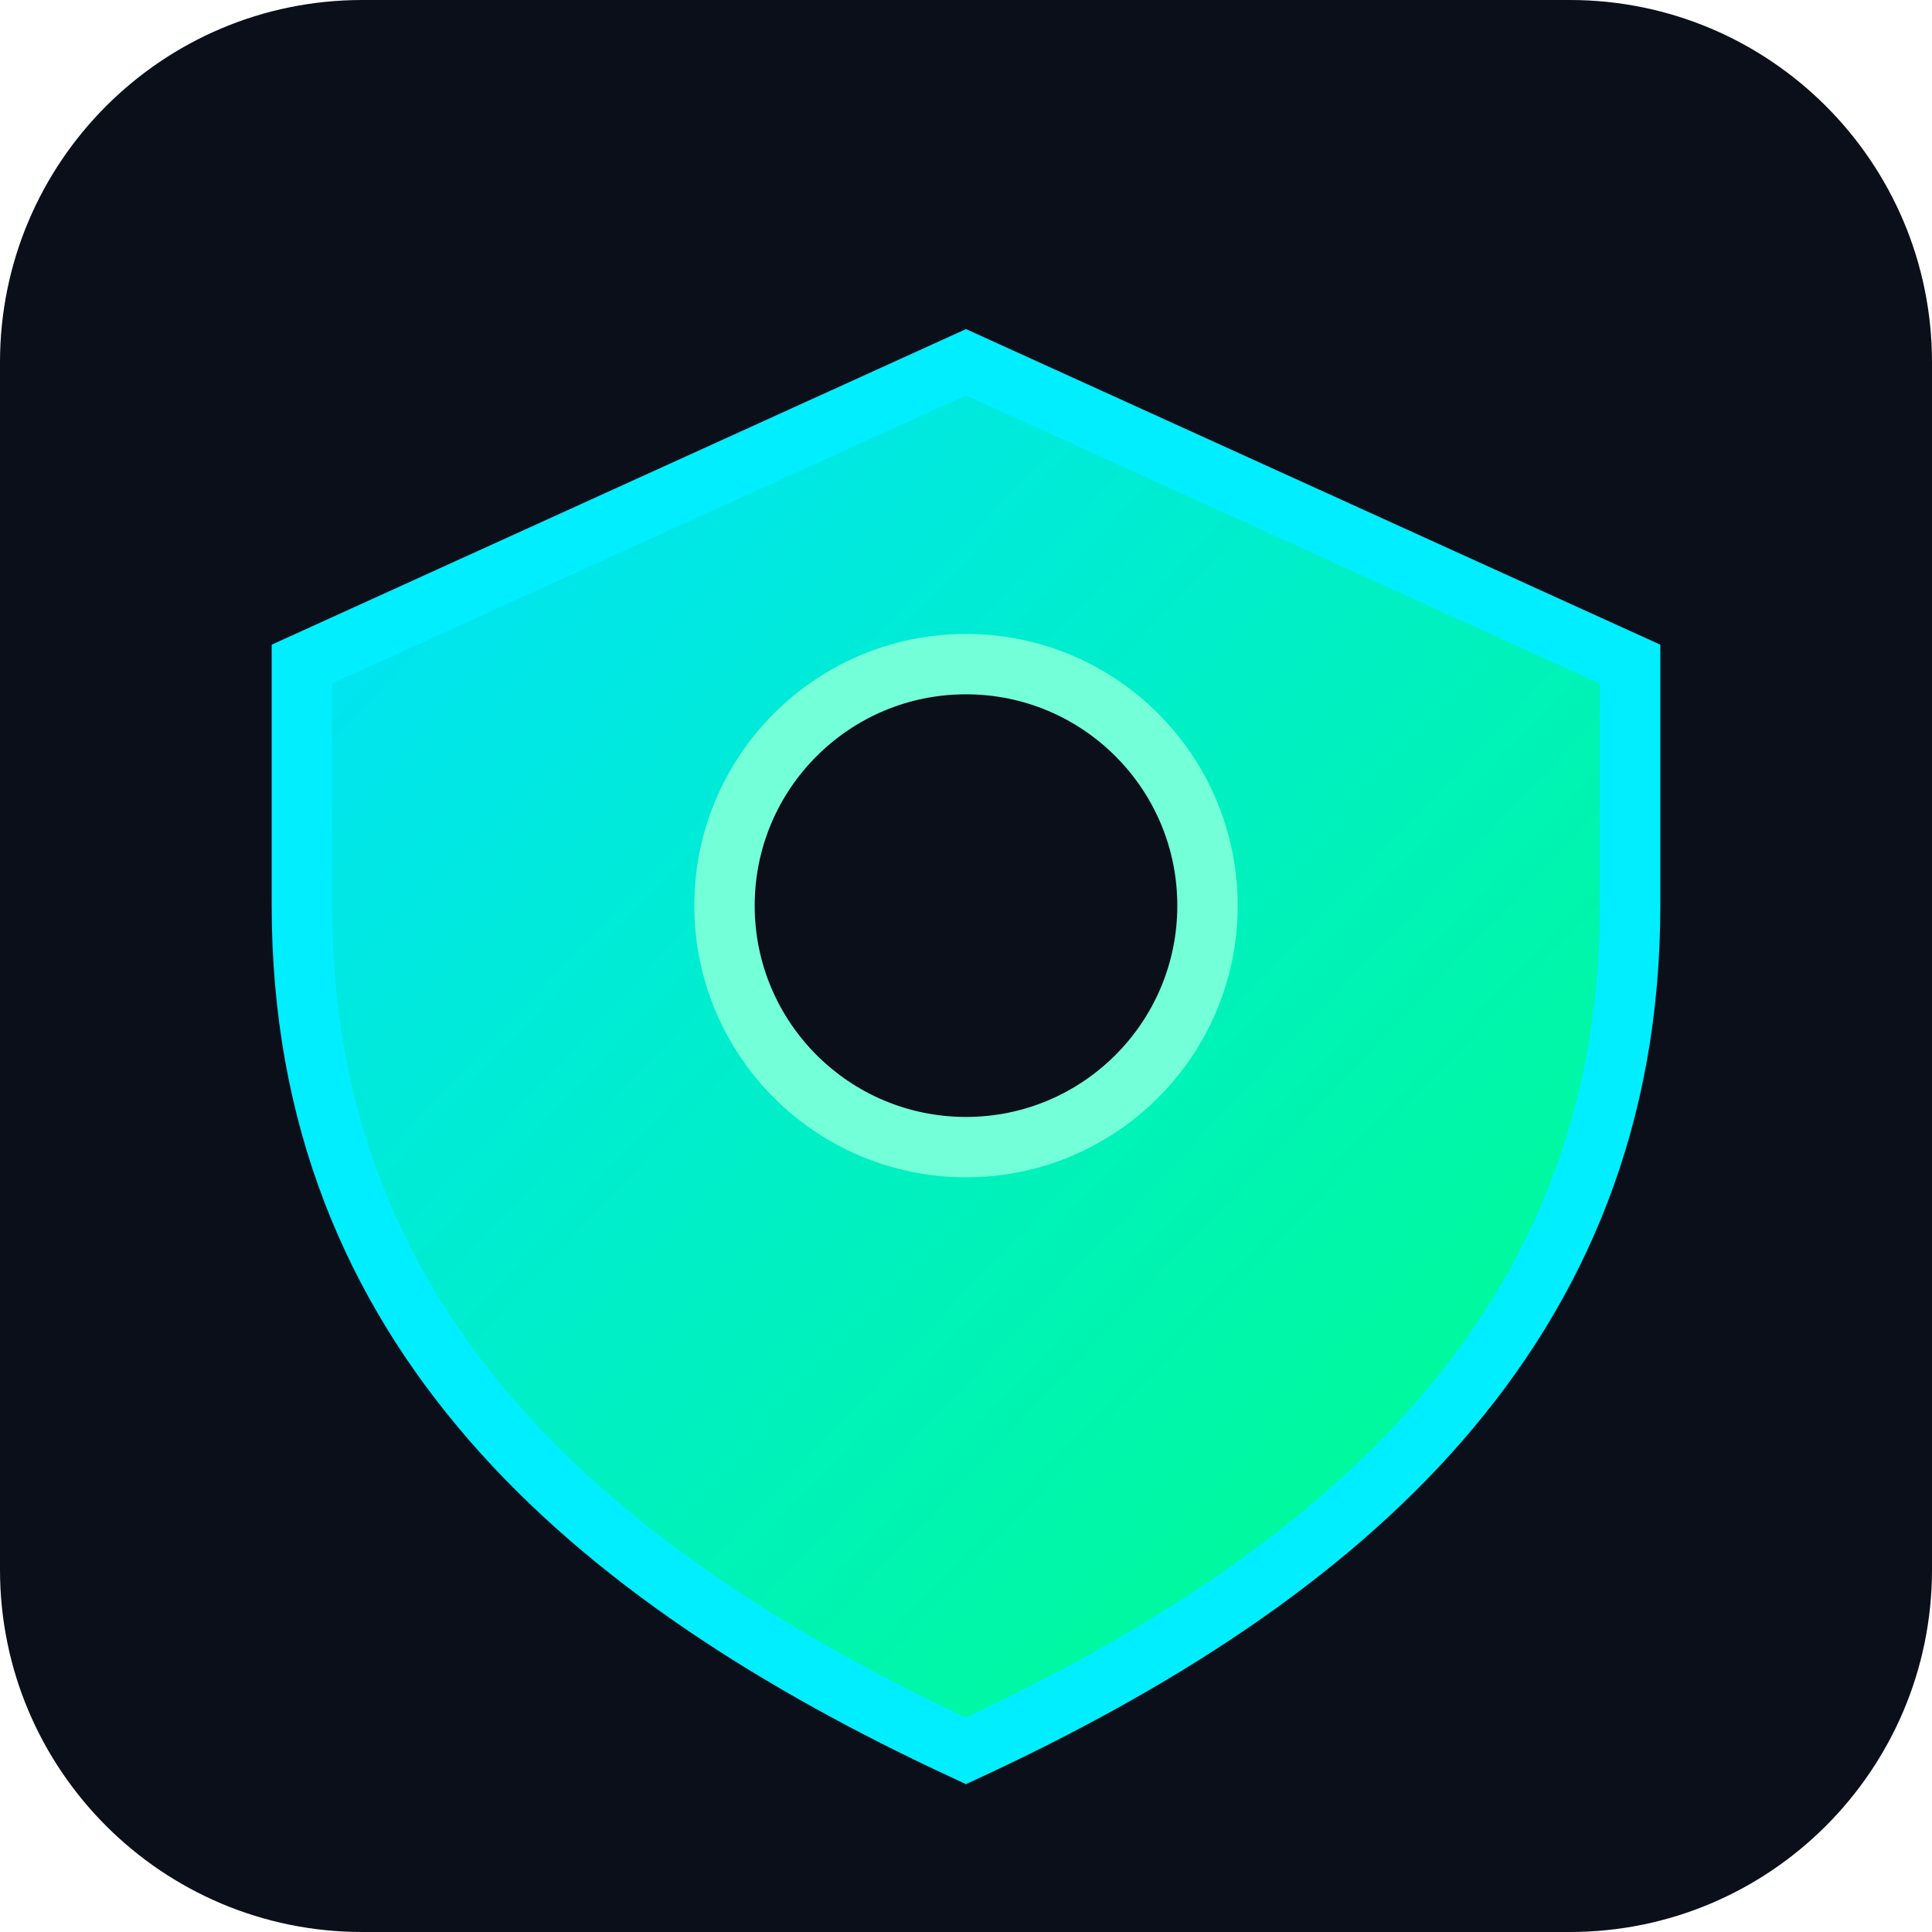
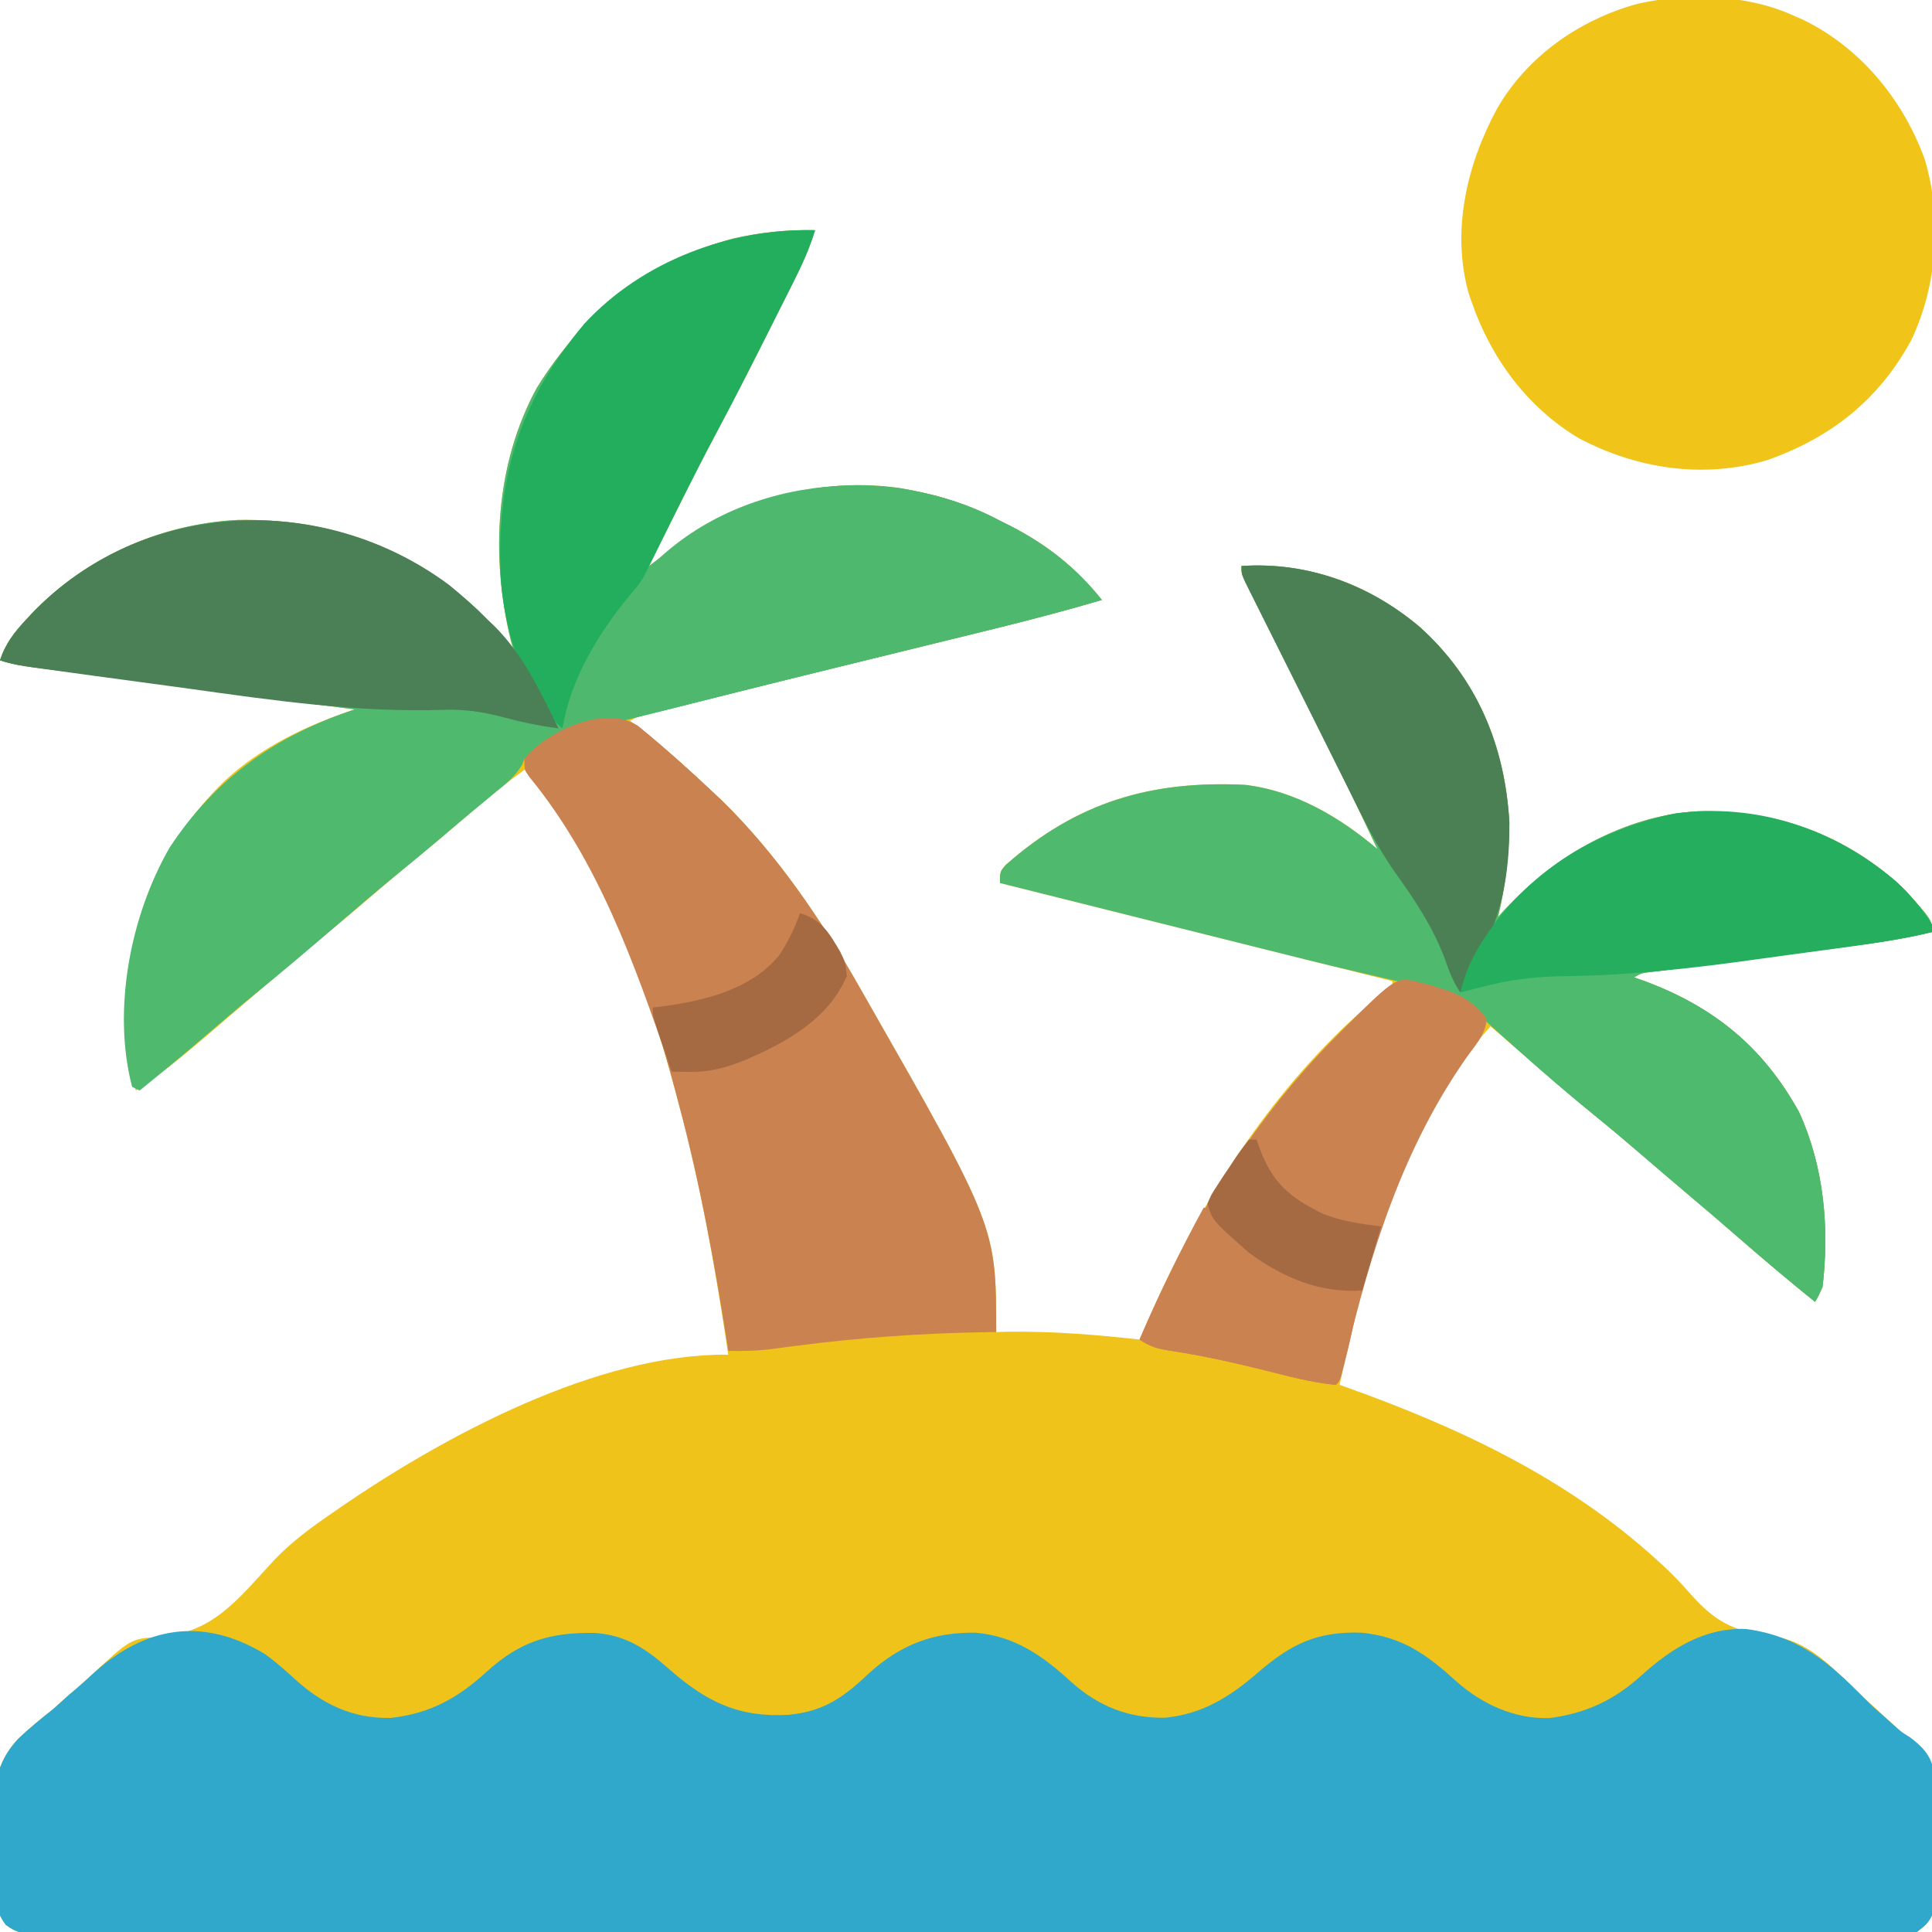
- <svg xmlns="http://www.w3.org/2000/svg" viewBox="0 0 64 64">
-   <defs>
-     <linearGradient id="g" x1="0" x2="1" y1="0" y2="1">
-       <stop offset="0" stop-color="#00e1ff" />
-       <stop offset="1" stop-color="#00ff85" />
-     </linearGradient>
-   </defs>
-   <rect width="64" height="64" rx="12" fill="#0b0f1a" />
-   <path d="M10 22l22-10 22 10v8c0 14-9.5 22.2-22 28-12.5-5.8-22-14-22-28z" fill="url(#g)" stroke="#0ef" stroke-width="2" />
-   <circle cx="32" cy="30" r="8" fill="#0b0f1a" stroke="#73ffd8" stroke-width="2" />
+ <svg xmlns="http://www.w3.org/2000/svg" version="1.1" width="512" height="512">
+   <path d="M0 0 C-1.482 4.876 -3.493 9.262 -5.781 13.793 C-6.151 14.532 -6.52 15.271 -6.901 16.032 C-8.097 18.419 -9.298 20.804 -10.5 23.188 C-11.329 24.839 -12.158 26.491 -12.987 28.143 C-17.354 36.829 -21.769 45.485 -26.351 54.061 C-32.479 65.578 -38.199 77.316 -44 89 C-43.481 88.607 -42.961 88.215 -42.426 87.811 C-23.081 73.24 -2.303 64.945 22.342 68.321 C31.797 69.93 40.51 72.464 49 77 C49.91 77.452 50.82 77.905 51.758 78.371 C61.373 83.313 69.287 89.521 76 98 C66.035 100.928 56.018 103.547 45.93 106.012 C44.399 106.388 42.869 106.764 41.338 107.141 C37.325 108.127 33.311 109.111 29.297 110.094 C9.917 114.842 -9.461 119.599 -28.824 124.418 C-30.426 124.817 -32.029 125.214 -33.632 125.611 C-35.842 126.159 -38.052 126.71 -40.261 127.261 C-41.518 127.574 -42.775 127.886 -44.069 128.208 C-46.907 128.871 -46.907 128.871 -49 130 C-48.417 130.45 -47.835 130.9 -47.234 131.363 C-40.16 136.914 -33.536 142.835 -27 149 C-25.9 150.036 -25.9 150.036 -24.777 151.094 C-10.026 165.405 1.932 183.162 12 201 C12.457 201.799 12.915 202.597 13.386 203.42 C48 264.069 48 264.069 48 292 C49.475 291.965 49.475 291.965 50.98 291.93 C62.759 291.746 74.3 292.704 86 294 C86.473 292.898 86.946 291.796 87.434 290.66 C101.975 257.15 121.969 225.402 150.551 202.023 C151.763 201.022 151.763 201.022 153 200 C153 199.67 153 199.34 153 199 C152.287 198.822 151.574 198.644 150.839 198.46 C116.893 189.973 82.946 181.487 49 173 C49 170 49 170 50.512 168.238 C69.431 151.492 89.142 145.775 114 147 C127.14 148.545 139.076 155.55 149 164 C143.906 153.049 138.637 142.195 133.215 131.402 C132.624 130.225 132.032 129.048 131.423 127.836 C128.966 122.948 126.505 118.063 124.041 113.178 C122.806 110.729 121.572 108.278 120.341 105.827 C119.193 103.54 118.041 101.255 116.886 98.972 C116.374 97.953 115.863 96.933 115.336 95.883 C114.657 94.536 114.657 94.536 113.964 93.163 C113 91 113 91 113 89 C130.48 87.828 146.928 93.892 160.216 105.134 C175.426 118.806 182.858 136.585 184 157 C183.916 165.491 183 173.747 181 182 C181.822 181.091 181.822 181.091 182.66 180.164 C196.139 165.919 213.997 155.154 234 154 C255.014 153.625 273.65 160.333 289 175 C296 182.831 296 182.831 296 186 C288.572 187.83 281.096 188.879 273.516 189.848 C271.276 190.134 269.036 190.426 266.796 190.718 C262.052 191.338 257.307 191.95 252.562 192.562 C247.037 193.276 241.512 193.992 235.988 194.713 C233.78 195.001 231.572 195.283 229.363 195.566 C228.018 195.741 226.672 195.916 225.326 196.092 C224.15 196.244 222.974 196.395 221.761 196.552 C219.049 196.851 219.049 196.851 217 198 C217.822 198.291 218.645 198.583 219.492 198.883 C237.953 205.662 251.157 216.309 260.75 233.688 C267.377 248.109 268.828 264.297 267 280 C265.979 282.331 265.979 282.331 265 284 C258.105 278.452 251.366 272.754 244.693 266.943 C240.111 262.955 235.494 259.013 230.849 255.099 C226.836 251.715 222.853 248.299 218.875 244.875 C214.814 241.382 210.725 237.936 206.562 234.562 C200.18 229.381 194.002 223.97 187.807 218.569 C184.884 216.031 181.943 213.514 179 211 C155.719 236.95 146.33 272.805 139 306 C139.607 306.215 140.213 306.43 140.838 306.652 C170.772 317.35 199.275 330.734 223 352.312 C223.748 352.992 223.748 352.992 224.51 353.686 C227.113 356.1 229.541 358.573 231.859 361.262 C238.517 368.822 243.388 371.298 253.375 372.531 C262.942 373.768 268.667 380.031 275.362 386.443 C278.163 389.106 281.024 391.703 283.875 394.312 C285.393 395.702 286.906 397.094 288.395 398.514 C289.962 400.002 289.962 400.002 291.581 401.257 C294.84 404.035 296.381 406.049 296.745 410.381 C296.771 412.059 296.763 413.737 296.727 415.414 C296.728 416.306 296.729 417.198 296.73 418.117 C296.725 419.995 296.706 421.873 296.672 423.75 C296.625 426.624 296.631 429.493 296.645 432.367 C296.633 434.195 296.619 436.023 296.602 437.852 C296.603 438.709 296.605 439.566 296.607 440.45 C296.588 441.251 296.569 442.052 296.549 442.877 C296.54 443.579 296.531 444.28 296.521 445.003 C295.73 448.033 294.486 449.096 292 451 C289.089 451.392 286.558 451.538 283.648 451.503 C282.793 451.509 281.939 451.515 281.059 451.521 C278.176 451.536 275.295 451.522 272.412 451.508 C270.333 451.513 268.253 451.519 266.174 451.527 C260.444 451.544 254.714 451.535 248.985 451.523 C242.811 451.514 236.638 451.528 230.465 451.539 C219.066 451.556 207.666 451.554 196.267 451.543 C185.737 451.533 175.207 451.53 164.677 451.535 C163.979 451.536 163.281 451.536 162.562 451.536 C159.729 451.537 156.896 451.539 154.064 451.54 C127.478 451.552 100.893 451.541 74.308 451.52 C50.677 451.501 27.045 451.502 3.414 451.521 C-23.122 451.543 -49.658 451.551 -76.194 451.539 C-79.021 451.538 -81.849 451.537 -84.677 451.535 C-85.373 451.535 -86.069 451.535 -86.786 451.534 C-97.311 451.53 -107.836 451.535 -118.361 451.545 C-130.325 451.557 -142.289 451.553 -154.254 451.532 C-160.362 451.522 -166.471 451.517 -172.58 451.531 C-178.166 451.543 -183.751 451.536 -189.337 451.515 C-191.364 451.51 -193.391 451.513 -195.418 451.522 C-198.162 451.534 -200.904 451.522 -203.648 451.503 C-204.843 451.517 -204.843 451.517 -206.063 451.532 C-209.637 451.483 -211.61 451.299 -214.486 449.09 C-216.111 446.846 -216.542 445.737 -216.676 443.004 C-216.721 442.229 -216.766 441.454 -216.812 440.655 C-216.836 439.823 -216.859 438.99 -216.883 438.133 C-216.924 436.826 -216.924 436.826 -216.966 435.493 C-217.013 433.646 -217.047 431.798 -217.071 429.95 C-217.124 427.163 -217.274 424.392 -217.426 421.609 C-217.681 412.794 -217.365 406.392 -211.122 399.74 C-208.208 396.984 -205.157 394.47 -202 392 C-200.555 390.717 -199.114 389.429 -197.688 388.125 C-197.083 387.616 -196.478 387.107 -195.855 386.582 C-194.475 385.405 -193.128 384.187 -191.801 382.949 C-181.367 373.259 -181.367 373.259 -173.645 372.801 C-159.324 371.695 -152.614 362.427 -143.246 352.34 C-138.65 347.552 -133.477 343.739 -128 340 C-127.387 339.575 -126.774 339.15 -126.142 338.712 C-98.368 319.573 -57.636 297.621 -23 298 C-26.338 275.708 -30.16 253.798 -36 232 C-36.274 230.956 -36.548 229.912 -36.831 228.836 C-44.787 198.835 -56.724 167.057 -77 143 C-82.814 147.186 -88.238 151.723 -93.653 156.403 C-97.227 159.49 -100.832 162.525 -104.5 165.5 C-108.728 168.932 -112.875 172.445 -117 176 C-121.125 179.555 -125.272 183.068 -129.5 186.5 C-134.901 190.887 -140.175 195.412 -145.449 199.949 C-170.272 221.298 -170.272 221.298 -180 228 C-182.184 221.804 -182.348 216.036 -182.312 209.5 C-182.304 207.898 -182.304 207.898 -182.295 206.264 C-181.935 182.68 -173.513 162.762 -156.726 146.183 C-146.937 136.99 -134.649 131.171 -122 127 C-123.7 126.778 -123.7 126.778 -125.435 126.551 C-136.103 125.157 -146.771 123.759 -157.439 122.358 C-162.924 121.638 -168.409 120.919 -173.894 120.202 C-179.185 119.511 -184.476 118.817 -189.767 118.121 C-191.788 117.856 -193.809 117.591 -195.83 117.328 C-198.656 116.96 -201.481 116.588 -204.306 116.215 C-205.146 116.106 -205.986 115.998 -206.852 115.886 C-210.025 115.464 -212.955 115.015 -216 114 C-214.571 109.582 -212.183 106.532 -209.062 103.188 C-208.573 102.662 -208.084 102.136 -207.579 101.595 C-193.406 86.768 -173.623 77.879 -153.16 76.797 C-128.684 76.323 -107.432 83.858 -89.305 100.711 C-86.011 103.983 -82.949 107.416 -80 111 C-80.217 110.219 -80.433 109.438 -80.656 108.633 C-85.995 86.438 -84.791 62.054 -73.727 41.77 C-61.355 21.924 -44.54 8.305 -21.812 2.25 C-14.518 0.565 -7.474 -0.159 0 0 Z " fill="#EFC319" transform="translate(216,61)" />
+   <path d="M0 0 C2.692 1.975 5.161 4.11 7.613 6.375 C15.006 13.159 23.015 17.06 33.238 16.848 C43.647 15.693 51.074 11.554 58.668 4.578 C67.48 -3.412 75.34 -5.868 87.336 -5.68 C95.692 -5.033 100.86 -1.487 107.043 3.953 C116.896 12.586 125.446 16.799 138.68 16.02 C148.088 15.14 153.429 11.249 160.152 4.832 C168.478 -2.628 177.173 -5.945 188.289 -5.73 C198.693 -4.78 205.954 0.349 213.465 7.223 C220.619 13.704 228.711 16.958 238.43 16.793 C248.305 15.845 255.677 11.218 262.992 4.857 C271.715 -2.69 278.746 -6.166 290.492 -5.738 C301.359 -4.656 307.788 0.059 315.668 7.203 C322.437 13.204 331.089 17.191 340.305 16.887 C350.033 15.616 357.47 12.123 364.668 5.578 C372.501 -1.484 381.256 -7.112 392.309 -6.727 C406.039 -4.953 414.414 2.039 423.738 11.645 C425.645 13.555 427.62 15.321 429.668 17.078 C430.283 17.631 430.897 18.184 431.531 18.753 C433.593 20.597 433.593 20.597 435.782 21.94 C439.005 24.347 441.243 26.605 442.115 30.652 C442.702 35.921 442.632 41.186 442.491 46.479 C442.418 49.335 442.409 52.186 442.41 55.043 C442.391 56.862 442.367 58.681 442.34 60.5 C442.335 61.351 442.331 62.202 442.326 63.079 C442.301 63.874 442.275 64.668 442.249 65.487 C442.234 66.183 442.219 66.878 442.203 67.594 C441.391 70.607 440.146 71.679 437.668 73.578 C434.757 73.97 432.226 74.116 429.316 74.081 C428.461 74.087 427.607 74.093 426.727 74.099 C423.844 74.114 420.963 74.1 418.08 74.086 C416.001 74.091 413.921 74.097 411.842 74.105 C406.112 74.122 400.382 74.113 394.653 74.101 C388.479 74.092 382.306 74.106 376.133 74.117 C364.734 74.134 353.334 74.132 341.935 74.121 C331.405 74.111 320.875 74.109 310.344 74.113 C309.647 74.114 308.949 74.114 308.23 74.114 C305.397 74.116 302.564 74.117 299.732 74.118 C273.146 74.13 246.561 74.119 219.976 74.098 C196.345 74.079 172.713 74.08 149.082 74.1 C122.546 74.121 96.01 74.13 69.474 74.117 C66.647 74.116 63.819 74.115 60.991 74.113 C60.295 74.113 59.599 74.113 58.882 74.112 C48.357 74.108 37.832 74.113 27.307 74.123 C15.343 74.135 3.379 74.132 -8.586 74.11 C-14.694 74.1 -20.803 74.096 -26.912 74.109 C-32.498 74.121 -38.083 74.114 -43.669 74.093 C-45.696 74.088 -47.723 74.091 -49.75 74.1 C-52.494 74.112 -55.236 74.1 -57.98 74.081 C-59.175 74.096 -59.175 74.096 -60.395 74.11 C-63.969 74.061 -65.942 73.877 -68.818 71.668 C-70.443 69.425 -70.874 68.315 -71.008 65.583 C-71.053 64.807 -71.098 64.032 -71.144 63.233 C-71.168 62.401 -71.191 61.568 -71.215 60.711 C-71.242 59.84 -71.27 58.969 -71.298 58.071 C-71.345 56.224 -71.379 54.376 -71.403 52.528 C-71.456 49.741 -71.606 46.97 -71.758 44.188 C-72.013 35.373 -71.697 28.97 -65.454 22.318 C-62.54 19.562 -59.489 17.048 -56.332 14.578 C-54.887 13.295 -53.446 12.007 -52.02 10.703 C-51.415 10.194 -50.81 9.685 -50.188 9.16 C-48.807 7.983 -47.46 6.765 -46.133 5.527 C-32.255 -7.361 -16.713 -10.19 0 0 Z " fill="#2FA8CB" transform="translate(70.33203,438.4219)" />
+   <path d="M0 0 C-1.482 4.876 -3.493 9.262 -5.781 13.793 C-6.151 14.532 -6.52 15.271 -6.901 16.032 C-8.097 18.419 -9.298 20.804 -10.5 23.188 C-11.329 24.839 -12.158 26.491 -12.987 28.143 C-17.354 36.829 -21.769 45.485 -26.351 54.061 C-32.479 65.578 -38.199 77.316 -44 89 C-43.481 88.607 -42.961 88.215 -42.426 87.811 C-23.081 73.24 -2.303 64.945 22.342 68.321 C31.797 69.93 40.51 72.464 49 77 C49.91 77.452 50.82 77.905 51.758 78.371 C61.373 83.313 69.287 89.521 76 98 C66.035 100.928 56.018 103.547 45.93 106.012 C44.399 106.388 42.869 106.764 41.338 107.141 C37.325 108.127 33.311 109.111 29.297 110.094 C22.981 111.641 16.667 113.193 10.352 114.745 C8.779 115.131 7.206 115.517 5.633 115.903 C-3.237 118.079 -12.102 120.27 -20.961 122.494 C-21.774 122.698 -22.588 122.902 -23.426 123.112 C-27.3 124.085 -31.172 125.059 -35.044 126.037 C-43.944 128.28 -52.862 130.391 -61.861 132.2 C-66.916 133.238 -69.892 135.163 -73.579 138.769 C-75 140 -75 140 -77 140 C-77.21 140.556 -77.42 141.111 -77.637 141.684 C-79.477 144.81 -82.034 146.809 -84.812 149.062 C-85.994 150.04 -87.175 151.018 -88.355 151.996 C-88.961 152.494 -89.566 152.991 -90.189 153.503 C-93.026 155.848 -95.823 158.239 -98.625 160.625 C-102.53 163.937 -106.463 167.208 -110.438 170.438 C-115.856 174.849 -121.153 179.393 -126.449 183.949 C-133.71 190.194 -141.006 196.396 -148.438 202.438 C-153.291 206.387 -158.038 210.448 -162.778 214.532 C-168.109 219.117 -173.531 223.58 -179 228 C-179.66 227.67 -180.32 227.34 -181 227 C-186.31 206.543 -181.428 181.599 -171.031 163.59 C-158.993 145.292 -142.813 133.863 -122 127 C-123.7 126.778 -123.7 126.778 -125.435 126.551 C-136.103 125.157 -146.771 123.759 -157.439 122.358 C-162.924 121.638 -168.409 120.919 -173.894 120.202 C-179.185 119.511 -184.476 118.817 -189.767 118.121 C-191.788 117.856 -193.809 117.591 -195.83 117.328 C-198.656 116.96 -201.481 116.588 -204.306 116.215 C-205.146 116.106 -205.986 115.998 -206.852 115.886 C-210.025 115.464 -212.955 115.015 -216 114 C-214.571 109.582 -212.183 106.532 -209.062 103.188 C-208.573 102.662 -208.084 102.136 -207.579 101.595 C-193.406 86.768 -173.623 77.879 -153.16 76.797 C-128.684 76.323 -107.432 83.858 -89.305 100.711 C-86.011 103.983 -82.949 107.416 -80 111 C-80.217 110.219 -80.433 109.438 -80.656 108.633 C-85.995 86.438 -84.791 62.054 -73.727 41.77 C-61.355 21.924 -44.54 8.305 -21.812 2.25 C-14.518 0.565 -7.474 -0.159 0 0 Z " fill="#4FB96E" transform="translate(216,61)" />
+   <path d="M0 0 C17.48 -1.172 33.928 4.892 47.216 16.134 C62.426 29.806 69.858 47.585 71 68 C70.916 76.491 70 84.747 68 93 C68.548 92.394 69.096 91.788 69.66 91.164 C83.139 76.919 100.997 66.154 121 65 C142.014 64.625 160.65 71.333 176 86 C183 93.831 183 93.831 183 97 C175.572 98.83 168.096 99.879 160.516 100.848 C158.276 101.134 156.036 101.426 153.796 101.718 C149.052 102.338 144.307 102.95 139.562 103.562 C134.037 104.276 128.512 104.992 122.988 105.713 C120.78 106.001 118.572 106.283 116.363 106.566 C115.018 106.741 113.672 106.916 112.326 107.092 C111.15 107.244 109.974 107.395 108.761 107.552 C106.049 107.851 106.049 107.851 104 109 C104.822 109.291 105.645 109.583 106.492 109.883 C124.953 116.662 138.157 127.309 147.75 144.688 C154.377 159.109 155.828 175.297 154 191 C152.979 193.331 152.979 193.331 152 195 C145.105 189.452 138.366 183.754 131.693 177.943 C127.111 173.955 122.494 170.013 117.849 166.099 C113.836 162.715 109.853 159.299 105.875 155.875 C101.814 152.382 97.725 148.936 93.562 145.562 C83.867 137.683 74.473 129.421 65.246 121 C64.505 120.34 63.764 119.68 63 119 C62.252 118.208 61.505 117.416 60.734 116.6 C56.228 112.891 50.663 112.086 45.082 110.863 C42.175 110.224 39.277 109.547 36.378 108.873 C34.792 108.505 33.205 108.138 31.618 107.774 C22.528 105.681 13.485 103.411 4.439 101.138 C1.525 100.406 -1.39 99.676 -4.305 98.947 C-8.232 97.964 -12.16 96.981 -16.087 95.997 C-22.168 94.473 -28.249 92.951 -34.33 91.43 C-44.22 88.954 -54.11 86.478 -64 84 C-64 81 -64 81 -62.488 79.238 C-43.569 62.492 -23.858 56.775 1 58 C14.14 59.545 26.076 66.55 36 75 C30.906 64.049 25.637 53.195 20.215 42.402 C19.624 41.225 19.032 40.048 18.423 38.836 C15.966 33.948 13.505 29.063 11.041 24.178 C9.806 21.729 8.572 19.278 7.341 16.827 C6.193 14.54 5.041 12.255 3.886 9.972 C3.374 8.953 2.863 7.933 2.336 6.883 C1.883 5.985 1.431 5.087 0.964 4.163 C0 2 0 2 0 0 Z " fill="#4FB96E" transform="translate(329,150)" />
+   <path d="M0 0 C1.386 0.601 1.386 0.601 2.801 1.215 C18.017 8.64 29.208 22.25 35 38 C39.741 53.503 38.44 71.599 31.492 86.16 C22.857 102.046 10.135 112.029 -6.766 117.973 C-23.613 122.921 -41.207 120.277 -56.574 112.141 C-70.23 104.006 -79.893 90.886 -85 76 C-85.369 74.948 -85.369 74.948 -85.746 73.875 C-90.459 57.234 -86.279 39.618 -78.285 24.836 C-70.28 10.904 -56.404 1.208 -41 -3 C-27.908 -5.951 -12.293 -5.531 0 0 Z " fill="#F0C418" transform="translate(475,4)" />
+   <path d="M0 0 C6.856 5.599 13.406 11.468 19.844 17.539 C20.577 18.23 21.311 18.921 22.066 19.633 C36.817 33.944 48.776 51.701 58.844 69.539 C59.301 70.338 59.758 71.136 60.229 71.959 C94.844 132.608 94.844 132.608 94.844 160.539 C94.113 160.548 93.382 160.558 92.629 160.567 C75.599 160.836 58.92 161.975 42.03 164.167 C41.335 164.256 40.639 164.346 39.923 164.438 C38.042 164.682 36.163 164.935 34.283 165.188 C30.779 165.546 27.364 165.599 23.844 165.539 C23.699 164.6 23.554 163.662 23.404 162.695 C20.136 141.707 16.321 121.083 10.844 100.539 C10.432 98.971 10.432 98.971 10.013 97.371 C2.308 68.318 -9.088 36.503 -28.941 13.273 C-30.156 11.539 -30.156 11.539 -30.156 8.539 C-23.917 1.252 -8.778 -5.948 0 0 Z " fill="#CB8251" transform="translate(169.1562,192.4609)" />
+   <path d="M0 0 C3.594 3.434 6.834 7.113 9.457 11.348 C9.457 12.008 9.457 12.668 9.457 13.348 C2.029 15.177 -5.447 16.226 -13.027 17.195 C-15.267 17.482 -17.507 17.773 -19.747 18.066 C-24.491 18.685 -29.236 19.298 -33.98 19.91 C-39.506 20.623 -45.031 21.339 -50.555 22.061 C-52.763 22.348 -54.971 22.631 -57.18 22.913 C-58.525 23.089 -59.871 23.264 -61.217 23.44 C-62.393 23.591 -63.569 23.743 -64.781 23.899 C-67.494 24.199 -67.494 24.199 -69.543 25.348 C-68.721 25.639 -67.898 25.93 -67.051 26.23 C-48.59 33.009 -35.386 43.657 -25.793 61.035 C-19.166 75.457 -17.715 91.645 -19.543 107.348 C-20.564 109.679 -20.564 109.679 -21.543 111.348 C-28.438 105.8 -35.177 100.102 -41.85 94.291 C-46.432 90.303 -51.049 86.361 -55.694 82.446 C-59.707 79.063 -63.69 75.647 -67.668 72.223 C-71.729 68.729 -75.818 65.283 -79.98 61.91 C-89.728 53.988 -99.141 45.661 -108.445 37.227 C-111.088 34.86 -113.794 32.59 -116.543 30.348 C-108.611 10.839 -95.903 -3.977 -76.445 -12.543 C-49.685 -23.475 -22.115 -18.877 0 0 Z " fill="#4EBA6E" transform="translate(502.543,233.6523)" />
+   <path d="M0 0 C1.365 0.679 1.365 0.679 2.758 1.371 C12.373 6.313 20.287 12.521 27 21 C17.035 23.928 7.018 26.547 -3.07 29.012 C-4.601 29.388 -6.131 29.764 -7.662 30.141 C-11.675 31.127 -15.689 32.111 -19.703 33.094 C-26.019 34.641 -32.333 36.193 -38.648 37.745 C-41.009 38.324 -43.37 38.904 -45.731 39.483 C-53.793 41.462 -61.85 43.459 -69.901 45.483 C-70.711 45.686 -71.521 45.89 -72.355 46.099 C-76.203 47.066 -80.05 48.036 -83.896 49.01 C-108.508 55.224 -108.508 55.224 -116 55 C-114.565 40.074 -105.493 27.085 -96 16 C-95.366 15.252 -94.732 14.505 -94.078 13.734 C-70.684 -11.659 -29.718 -15.877 0 0 Z " fill="#4EB96E" transform="translate(265,138)" />
+   <path d="M0 0 C-1.482 4.876 -3.493 9.262 -5.781 13.793 C-6.336 14.901 -6.336 14.901 -6.901 16.032 C-8.097 18.419 -9.298 20.804 -10.5 23.188 C-11.329 24.839 -12.158 26.491 -12.987 28.143 C-17.356 36.832 -21.773 45.491 -26.355 54.069 C-32.006 64.691 -37.293 75.504 -42.646 86.277 C-43.093 87.176 -43.54 88.074 -44 89 C-44.356 89.738 -44.711 90.475 -45.078 91.235 C-46.298 93.57 -47.912 95.376 -49.625 97.375 C-56.856 106.266 -63.617 117.166 -66.188 128.438 C-66.456 129.613 -66.724 130.789 -67 132 C-77.222 122.965 -82.179 106.25 -83.235 93.067 C-84.713 66.18 -78.576 45.572 -61.172 24.82 C-45.688 8.058 -22.525 -0.479 0 0 Z " fill="#23AE5E" transform="translate(216,61)" />
+   <path d="M0 0 C3.505 2.841 6.779 5.842 10 9 C11.143 10.089 11.143 10.089 12.309 11.199 C19.398 18.436 23.579 27 28 36 C28.33 36.66 28.66 37.32 29 38 C23.514 37.377 18.303 36.122 12.965 34.719 C8.111 33.542 3.727 32.943 -1.273 33.111 C-24.158 33.863 -46.381 30.653 -69.001 27.496 C-73.219 26.911 -77.44 26.343 -81.661 25.776 C-90.365 24.606 -99.068 23.427 -107.766 22.215 C-108.958 22.052 -108.958 22.052 -110.174 21.886 C-113.237 21.455 -116.058 20.981 -119 20 C-117.571 15.582 -115.183 12.532 -112.062 9.188 C-111.328 8.399 -111.328 8.399 -110.579 7.595 C-81.236 -23.101 -33.258 -24.737 0 0 Z " fill="#4B8056" transform="translate(119,155)" />
+   <path d="M0 0 C1.398 0.36 1.398 0.36 2.824 0.727 C3.687 1.002 4.549 1.278 5.438 1.562 C6.468 1.883 6.468 1.883 7.52 2.211 C11.743 3.775 14.679 6.028 17.438 9.562 C17.164 13.504 14.703 16.213 12.438 19.312 C-4.617 43.387 -13.296 71.058 -20.053 99.533 C-21.468 105.468 -21.468 105.468 -22.562 106.562 C-28.993 105.975 -35.186 104.246 -41.438 102.688 C-49.759 100.639 -58.044 98.769 -66.523 97.5 C-69.872 96.978 -71.677 96.486 -74.562 94.562 C-61.7 64.597 -45.563 37.51 -22.5 14.25 C-21.744 13.485 -20.988 12.719 -20.209 11.931 C-6.489 -1.712 -6.489 -1.712 0 0 Z " fill="#CA8251" transform="translate(376.5625,260.4375)" />
+   <path d="M0 0 C6.856 5.599 13.406 11.468 19.844 17.539 C20.577 18.23 21.311 18.921 22.066 19.633 C30.22 27.543 36.943 36.557 43.594 45.727 C44.408 46.849 44.408 46.849 45.239 47.994 C54.722 61.202 54.722 61.202 55.156 65.977 C51.297 76.453 41.313 82.519 31.613 87.047 C25.46 89.67 20.323 91.69 13.594 91.602 C12.256 91.588 12.256 91.588 10.891 91.574 C10.215 91.563 9.54 91.551 8.844 91.539 C8.407 90.272 8.407 90.272 7.961 88.979 C-1.264 62.331 -10.569 35.988 -28.574 13.789 C-30.156 11.539 -30.156 11.539 -30.156 8.539 C-23.917 1.252 -8.778 -5.948 0 0 Z " fill="#CB8251" transform="translate(169.1562,192.4609)" />
+   <path d="M0 0 C17.48 -1.172 33.928 4.892 47.216 16.134 C62.449 29.827 69.808 47.569 71 68 C71.111 81.336 68.949 94.655 61.367 105.852 C59.903 108.153 58.941 110.445 58 113 C56.018 110.028 55.094 107.548 53.938 104.188 C50.766 95.77 46.01 88.551 40.753 81.273 C35.496 73.783 31.599 65.615 27.539 57.441 C26.741 55.845 25.942 54.248 25.143 52.652 C23.481 49.326 21.822 45.998 20.167 42.669 C18.041 38.396 15.907 34.128 13.771 29.861 C12.126 26.574 10.485 23.286 8.845 19.996 C8.059 18.421 7.272 16.845 6.484 15.27 C5.388 13.08 4.298 10.887 3.209 8.694 C2.882 8.042 2.555 7.39 2.218 6.718 C0 2.229 0 2.229 0 0 Z " fill="#4B8055" transform="translate(329,150)" />
+   <path d="M0 0 C3.594 3.434 6.834 7.113 9.457 11.348 C9.457 12.008 9.457 12.668 9.457 13.348 C1.623 15.244 -6.261 16.393 -14.242 17.477 C-14.947 17.573 -15.651 17.669 -16.377 17.768 C-20.126 18.28 -23.876 18.786 -27.627 19.289 C-30.66 19.696 -33.691 20.112 -36.721 20.537 C-53.762 22.922 -70.569 24.843 -87.794 25.043 C-94.619 25.136 -100.913 25.711 -107.543 27.348 C-108.328 27.537 -109.114 27.726 -109.923 27.921 C-111.8 28.382 -113.672 28.863 -115.543 29.348 C-114.279 24.147 -112.437 19.959 -109.48 15.473 C-109.079 14.863 -108.678 14.253 -108.264 13.624 C-96.747 -3.411 -78.536 -13.924 -58.605 -18.09 C-36.959 -20.939 -16.526 -14.106 0 0 Z " fill="#24AE5E" transform="translate(502.543,233.6523)" />
+   <path d="M0 0 C3.374 1.125 4.02 1.984 6.188 4.688 C15.453 15.519 26.992 20.362 41 22 C40.393 27.622 39.408 32.964 38 38.438 C37.822 39.156 37.644 39.875 37.461 40.615 C36.131 45.869 36.131 45.869 35 47 C28.569 46.412 22.376 44.684 16.125 43.125 C7.803 41.077 -0.482 39.206 -8.96 37.938 C-12.31 37.416 -14.115 36.924 -17 35 C-11.858 23.021 -6.255 11.438 0 0 Z " fill="#CB8251" transform="translate(319,320)" />
+   <path d="M0 0 C5.776 1.729 7.688 5.181 10.652 10.191 C12 13 12 13 12.438 16.625 C7.574 28.044 -3.497 34.211 -14.438 38.875 C-19.586 40.945 -23.687 42.136 -29.25 42.062 C-30.142 42.053 -31.034 42.044 -31.953 42.035 C-32.629 42.024 -33.304 42.012 -34 42 C-34.837 39.543 -35.67 37.084 -36.5 34.625 C-36.738 33.926 -36.977 33.228 -37.223 32.508 C-39 27.227 -39 27.227 -39 25 C-37.766 24.853 -37.766 24.853 -36.508 24.703 C-25.362 23.21 -12.833 20.242 -5.398 11.012 C-3.151 7.523 -1.352 3.933 0 0 Z " fill="#A66A43" transform="translate(212,242)" />
+   <path d="M0 0 C0.66 0 1.32 0 2 0 C2.231 0.664 2.461 1.328 2.699 2.012 C6.191 11.467 10.675 15.343 19.707 19.707 C24.759 21.69 29.621 22.36 35 23 C33.35 28.61 31.7 34.22 30 40 C18.737 40.739 9.037 36.611 0 30 C-9.699 21.473 -9.699 21.473 -11 17 C-10.059 14.668 -10.059 14.668 -8.438 12.188 C-7.874 11.317 -7.311 10.447 -6.73 9.551 C-6.159 8.709 -5.588 7.867 -5 7 C-4.283 5.908 -4.283 5.908 -3.551 4.793 C-2.435 3.147 -1.225 1.566 0 0 Z " fill="#A66A43" transform="translate(331,302)" />
</svg>
